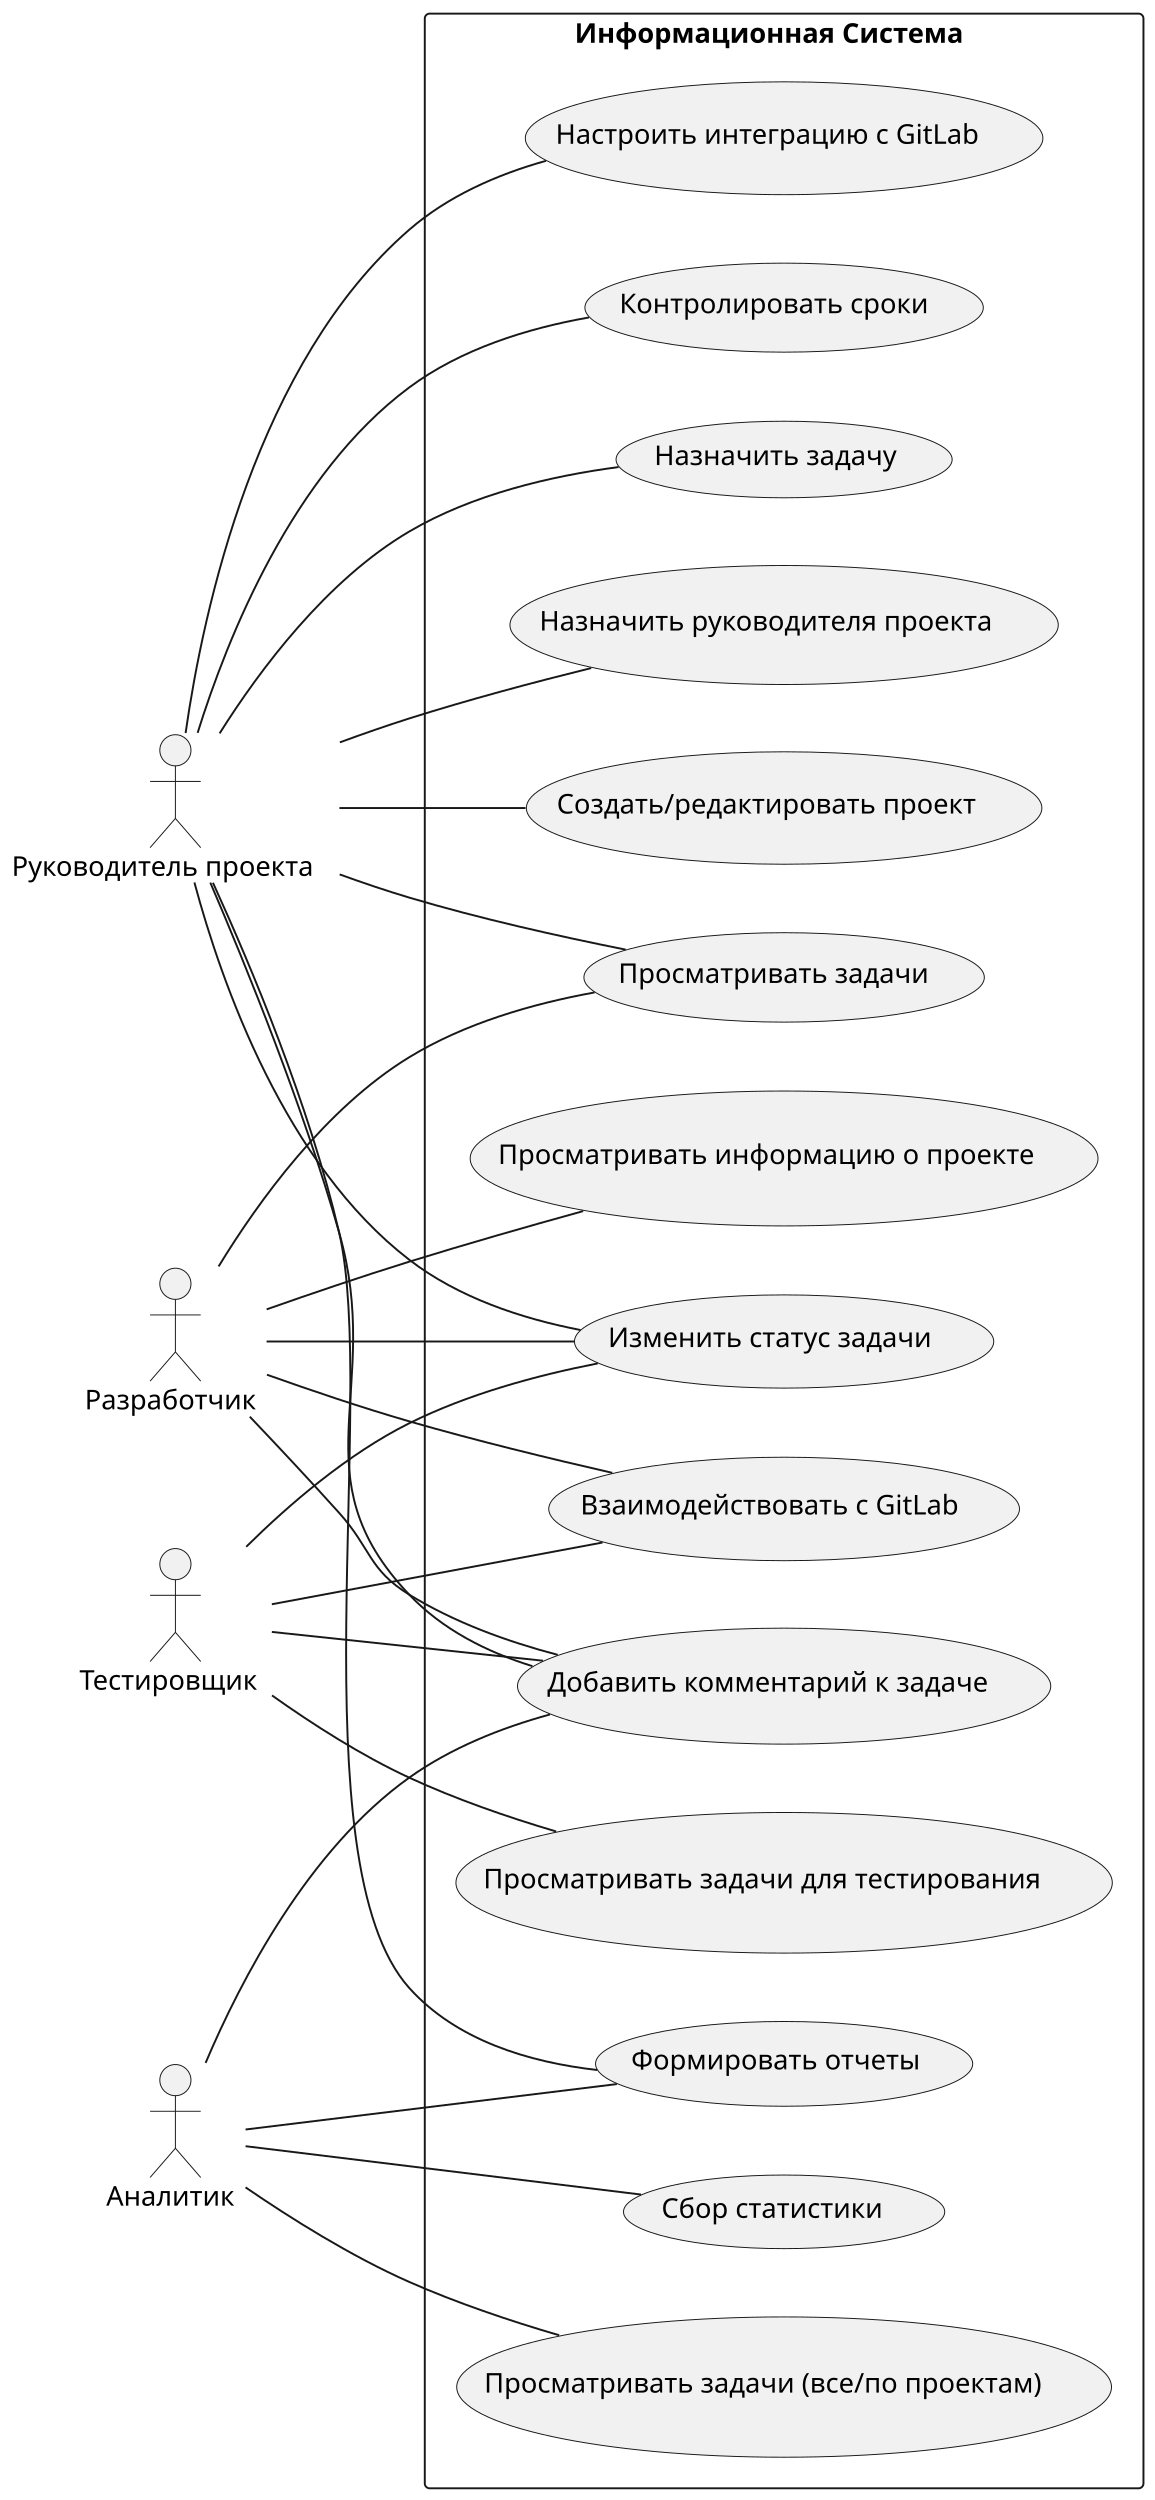
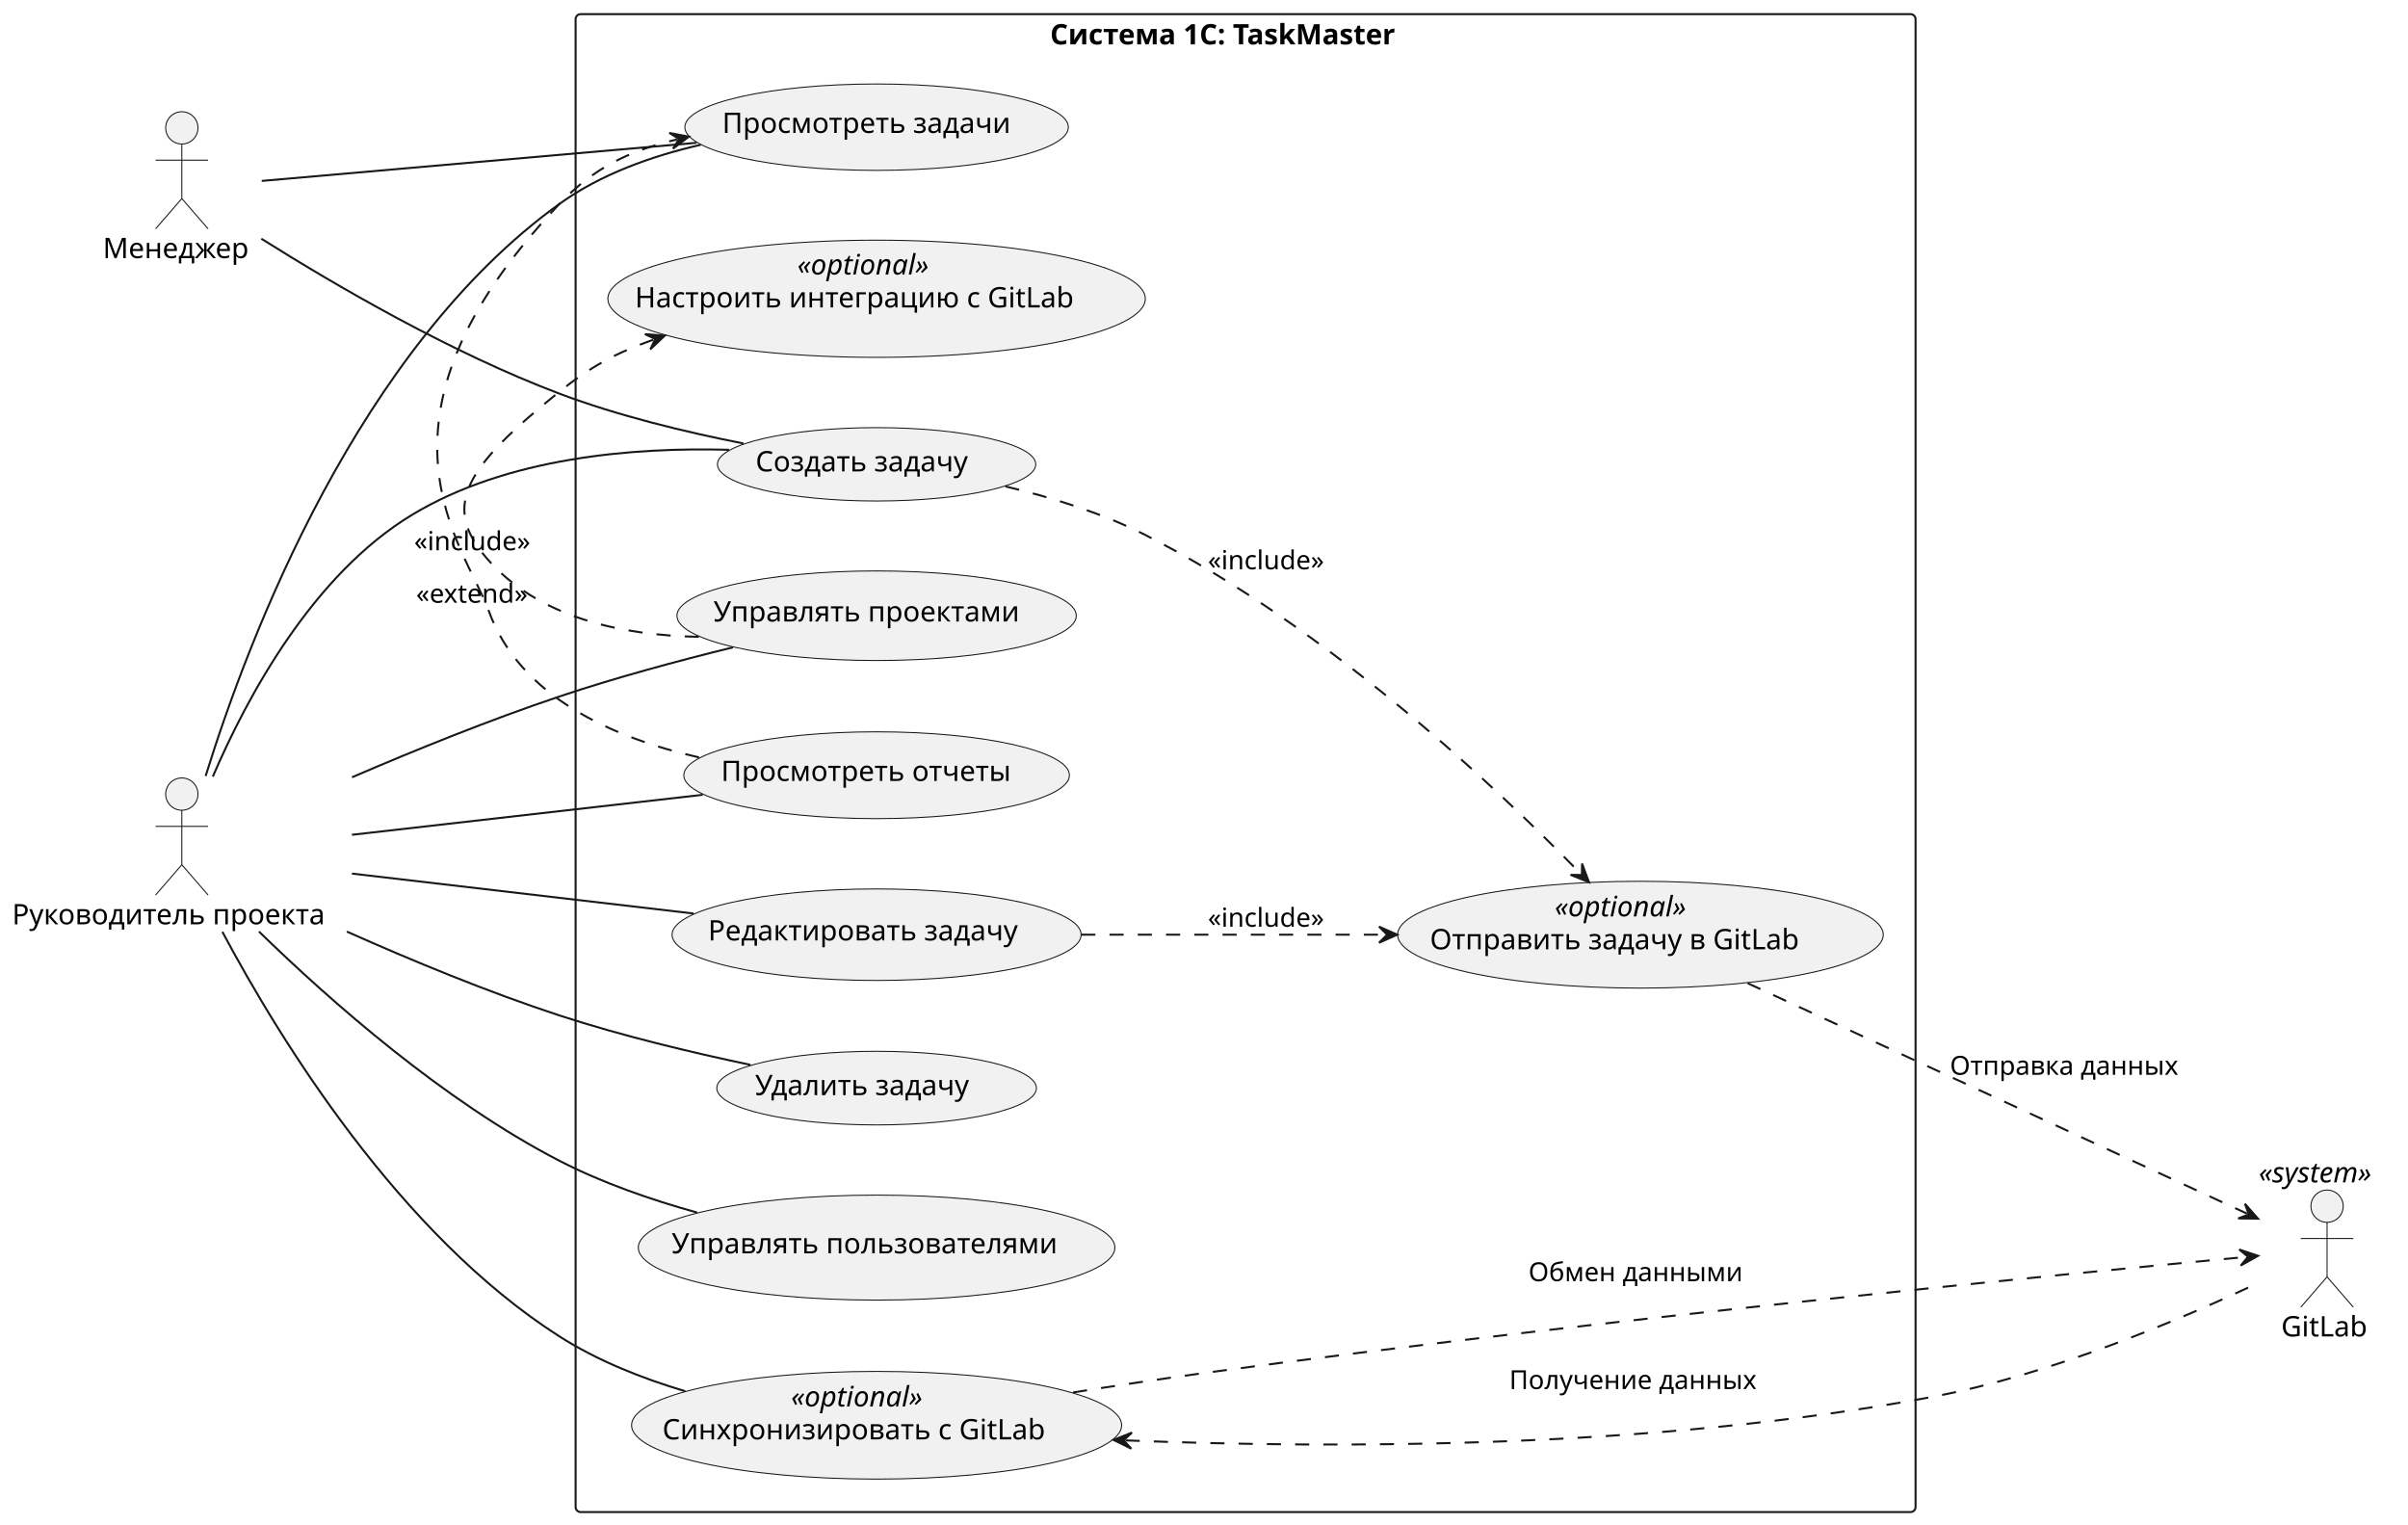
- <svg xmlns="http://www.w3.org/2000/svg" contentStyleType="text/css" height="1284px" preserveAspectRatio="none" style="width:593px;height:1284px;background:#FFFFFF;" version="1.1" viewBox="0 0 593 1284" width="593px" zoomAndPan="magnify">
+ <svg xmlns="http://www.w3.org/2000/svg" contentStyleType="text/css" height="755px" preserveAspectRatio="none" style="width:1193px;height:755px;background:#FFFFFF;" version="1.1" viewBox="0 0 1193 755" width="1193px" zoomAndPan="magnify">
  <defs />
  <g>
-     <g id="cluster_Информационная Система">
-       <rect fill="none" height="1271" rx="2.5" ry="2.5" style="stroke:#181818;stroke-width:1.0;" width="369.11" x="218.17" y="7" />
-       <text fill="#000000" font-family="sans-serif" font-size="14" font-weight="bold" lengthAdjust="spacing" textLength="215.154" x="295.148" y="21.995">Информационная Система</text>
+     <g id="cluster_Система 1С: TaskMaster">
+       <rect fill="none" height="742" rx="2.5" ry="2.5" style="stroke:#181818;stroke-width:1.0;" width="663.86" x="285.17" y="7" />
+       <text fill="#000000" font-family="sans-serif" font-size="14" font-weight="bold" lengthAdjust="spacing" textLength="193.69" x="520.255" y="21.995">Система 1С: TaskMaster</text>
    </g>
-     <g id="elem_Создать/редактировать проект">
-       <ellipse cx="402.724" cy="414.997" fill="#F1F1F1" rx="132.384" ry="28.877" style="stroke:#181818;stroke-width:0.5;" />
-       <text fill="#000000" font-family="sans-serif" font-size="14" lengthAdjust="spacing" textLength="233.605" x="285.922" y="417.844">Создать/редактировать проект</text>
+     <g id="elem_UC_CreateTask">
+       <ellipse cx="434.299" cy="230.002" fill="#F1F1F1" rx="78.859" ry="18.172" style="stroke:#181818;stroke-width:0.5;" />
+       <text fill="#000000" font-family="sans-serif" font-size="14" lengthAdjust="spacing" textLength="115.739" x="374.322" y="233.509">Создать задачу</text>
    </g>
-     <g id="elem_Назначить руководителя проекта">
-       <ellipse cx="402.718" cy="321.002" fill="#F1F1F1" rx="140.808" ry="30.562" style="stroke:#181818;stroke-width:0.5;" />
-       <text fill="#000000" font-family="sans-serif" font-size="14" lengthAdjust="spacing" textLength="251.296" x="277.07" y="323.848">Назначить руководителя проекта</text>
+     <g id="elem_UC_ViewTasks">
+       <ellipse cx="434.297" cy="62.999" fill="#F1F1F1" rx="94.997" ry="21.399" style="stroke:#181818;stroke-width:0.5;" />
+       <text fill="#000000" font-family="sans-serif" font-size="14" lengthAdjust="spacing" textLength="152.968" x="357.813" y="65.846">Просмотреть задачи</text>
    </g>
-     <g id="elem_Назначить задачу">
-       <ellipse cx="402.716" cy="236.003" fill="#F1F1F1" rx="86.316" ry="19.663" style="stroke:#181818;stroke-width:0.5;" />
-       <text fill="#000000" font-family="sans-serif" font-size="14" lengthAdjust="spacing" textLength="133.349" x="336.041" y="238.85">Назначить задачу</text>
+     <g id="elem_UC_EditTask">
+       <ellipse cx="434.298" cy="462.998" fill="#F1F1F1" rx="101.338" ry="22.668" style="stroke:#181818;stroke-width:0.5;" />
+       <text fill="#000000" font-family="sans-serif" font-size="14" lengthAdjust="spacing" textLength="167.002" x="350.797" y="465.844">Редактировать задачу</text>
    </g>
-     <g id="elem_Просматривать задачи">
-       <ellipse cx="402.72" cy="501.998" fill="#F1F1F1" rx="102.84" ry="22.968" style="stroke:#181818;stroke-width:0.5;" />
-       <text fill="#000000" font-family="sans-serif" font-size="14" lengthAdjust="spacing" textLength="170.297" x="317.571" y="504.845">Просматривать задачи</text>
+     <g id="elem_UC_DeleteTask">
+       <ellipse cx="434.302" cy="538.996" fill="#F1F1F1" rx="79.182" ry="18.236" style="stroke:#181818;stroke-width:0.5;" />
+       <text fill="#000000" font-family="sans-serif" font-size="14" lengthAdjust="spacing" textLength="116.532" x="374.056" y="542.468">Удалить задачу</text>
    </g>
-     <g id="elem_Изменить статус задачи">
-       <ellipse cx="402.719" cy="688.998" fill="#F1F1F1" rx="107.689" ry="23.938" style="stroke:#181818;stroke-width:0.5;" />
-       <text fill="#000000" font-family="sans-serif" font-size="14" lengthAdjust="spacing" textLength="180.872" x="312.283" y="691.845">Изменить статус задачи</text>
+     <g id="elem_UC_ManageProjects">
+       <ellipse cx="434.3" cy="304.996" fill="#F1F1F1" rx="98.93" ry="22.186" style="stroke:#181818;stroke-width:0.5;" />
+       <text fill="#000000" font-family="sans-serif" font-size="14" lengthAdjust="spacing" textLength="161.697" x="353.452" y="307.843">Управлять проектами</text>
    </g>
-     <g id="elem_Добавить комментарий к задаче">
-       <ellipse cx="402.725" cy="865.997" fill="#F1F1F1" rx="136.935" ry="29.787" style="stroke:#181818;stroke-width:0.5;" />
-       <text fill="#000000" font-family="sans-serif" font-size="14" lengthAdjust="spacing" textLength="243.175" x="281.137" y="868.844">Добавить комментарий к задаче</text>
+     <g id="elem_UC_ManageUsers">
+       <ellipse cx="434.298" cy="618" fill="#F1F1F1" rx="118.048" ry="26.01" style="stroke:#181818;stroke-width:0.5;" />
+       <text fill="#000000" font-family="sans-serif" font-size="14" lengthAdjust="spacing" textLength="203.185" x="332.706" y="620.846">Управлять пользователями</text>
    </g>
-     <g id="elem_Контролировать сроки">
-       <ellipse cx="402.719" cy="158.004" fill="#F1F1F1" rx="102.319" ry="22.864" style="stroke:#181818;stroke-width:0.5;" />
-       <text fill="#000000" font-family="sans-serif" font-size="14" lengthAdjust="spacing" textLength="169.155" x="318.141" y="160.85">Контролировать сроки</text>
+     <g id="elem_UC_ViewReports">
+       <ellipse cx="434.299" cy="384.004" fill="#F1F1F1" rx="95.519" ry="21.504" style="stroke:#181818;stroke-width:0.5;" />
+       <text fill="#000000" font-family="sans-serif" font-size="14" lengthAdjust="spacing" textLength="154.13" x="357.234" y="386.85">Просмотреть отчеты</text>
    </g>
-     <g id="elem_Формировать отчеты">
-       <ellipse cx="402.722" cy="1060.002" fill="#F1F1F1" rx="96.862" ry="21.772" style="stroke:#181818;stroke-width:0.5;" />
-       <text fill="#000000" font-family="sans-serif" font-size="14" lengthAdjust="spacing" textLength="157.117" x="324.163" y="1062.849">Формировать отчеты</text>
+     <g id="elem_UC_SendToGitLab">
+       <ellipse cx="812.73" cy="463" fill="#F1F1F1" rx="120.3" ry="26.46" style="stroke:#181818;stroke-width:0.5;" />
+       <text fill="#000000" font-family="sans-serif" font-size="14" font-style="italic" lengthAdjust="spacing" textLength="73.869" x="770.221" y="453.932">«optional»</text>
+       <text fill="#000000" font-family="sans-serif" font-size="14" lengthAdjust="spacing" textLength="197.483" x="708.414" y="470.228">Отправить задачу в GitLab</text>
    </g>
-     <g id="elem_Настроить интеграцию с GitLab">
-       <ellipse cx="402.72" cy="71.002" fill="#F1F1F1" rx="132.91" ry="28.982" style="stroke:#181818;stroke-width:0.5;" />
-       <text fill="#000000" font-family="sans-serif" font-size="14" lengthAdjust="spacing" textLength="234.712" x="285.364" y="73.849">Настроить интеграцию с GitLab</text>
+     <g id="elem_UC_SyncWithGitLab">
+       <ellipse cx="434.299" cy="705.998" fill="#F1F1F1" rx="121.389" ry="26.678" style="stroke:#181818;stroke-width:0.5;" />
+       <text fill="#000000" font-family="sans-serif" font-size="14" font-style="italic" lengthAdjust="spacing" textLength="73.869" x="391.89" y="696.688">«optional»</text>
+       <text fill="#000000" font-family="sans-serif" font-size="14" lengthAdjust="spacing" textLength="201.339" x="328.156" y="712.985">Синхронизировать с GitLab</text>
    </g>
-     <g id="elem_Просматривать информацию о проекте">
-       <ellipse cx="402.716" cy="594.995" fill="#F1F1F1" rx="161.226" ry="34.645" style="stroke:#181818;stroke-width:0.5;" />
-       <text fill="#000000" font-family="sans-serif" font-size="14" lengthAdjust="spacing" textLength="293.781" x="255.825" y="597.842">Просматривать информацию о проекте</text>
+     <g id="elem_UC_SetupGitLab">
+       <ellipse cx="434.3" cy="147.996" fill="#F1F1F1" rx="133.13" ry="29.026" style="stroke:#181818;stroke-width:0.5;" />
+       <text fill="#000000" font-family="sans-serif" font-size="14" font-style="italic" lengthAdjust="spacing" textLength="73.869" x="394.993" y="135.983">«optional»</text>
+       <text fill="#000000" font-family="sans-serif" font-size="14" lengthAdjust="spacing" textLength="234.712" x="314.572" y="152.28">Настроить интеграцию с GitLab</text>
    </g>
-     <g id="elem_Взаимодействовать с GitLab">
-       <ellipse cx="402.725" cy="774.997" fill="#F1F1F1" rx="120.885" ry="26.577" style="stroke:#181818;stroke-width:0.5;" />
-       <text fill="#000000" font-family="sans-serif" font-size="14" lengthAdjust="spacing" textLength="209.241" x="298.104" y="777.844">Взаимодействовать с GitLab</text>
+     <g id="elem_Manager">
+       <ellipse cx="90.085" cy="63.35" fill="#F1F1F1" rx="8" ry="8" style="stroke:#181818;stroke-width:0.5;" />
+       <path d="M90.085,71.35 L90.085,98.35 M77.085,79.35 L103.085,79.35 M90.085,98.35 L77.085,113.35 M90.085,98.35 L103.085,113.35 " fill="none" style="stroke:#181818;stroke-width:0.5;" />
+       <text fill="#000000" font-family="sans-serif" font-size="14" lengthAdjust="spacing" textLength="78.251" x="50.96" y="127.845">Менеджер</text>
    </g>
-     <g id="elem_Просматривать задачи для тестирования">
-       <ellipse cx="402.723" cy="967.001" fill="#F1F1F1" rx="168.553" ry="36.111" style="stroke:#181818;stroke-width:0.5;" />
-       <text fill="#000000" font-family="sans-serif" font-size="14" lengthAdjust="spacing" textLength="308.923" x="248.262" y="969.847">Просматривать задачи для тестирования</text>
+     <g id="elem_Lead">
+       <ellipse cx="90.085" cy="393.35" fill="#F1F1F1" rx="8" ry="8" style="stroke:#181818;stroke-width:0.5;" />
+       <path d="M90.085,401.35 L90.085,428.35 M77.085,409.35 L103.085,409.35 M90.085,428.35 L77.085,443.35 M90.085,428.35 L103.085,443.35 " fill="none" style="stroke:#181818;stroke-width:0.5;" />
+       <text fill="#000000" font-family="sans-serif" font-size="14" lengthAdjust="spacing" textLength="168.171" x="6" y="457.845">Руководитель проекта</text>
    </g>
-     <g id="elem_Просматривать задачи (все/по проектам)">
-       <ellipse cx="402.719" cy="1226" fill="#F1F1F1" rx="168.149" ry="36.03" style="stroke:#181818;stroke-width:0.5;" />
-       <text fill="#000000" font-family="sans-serif" font-size="14" lengthAdjust="spacing" textLength="308.089" x="248.674" y="1228.847">Просматривать задачи (все/по проектам)</text>
+     <g id="elem_GL">
+       <ellipse cx="1152.902" cy="597.497" fill="#F1F1F1" rx="8" ry="8" style="stroke:#181818;stroke-width:0.5;" />
+       <path d="M1152.902,605.497 L1152.902,632.497 M1139.902,613.497 L1165.902,613.497 M1152.902,632.497 L1139.902,647.497 M1152.902,632.497 L1165.902,647.497 " fill="none" style="stroke:#181818;stroke-width:0.5;" />
+       <text fill="#000000" font-family="sans-serif" font-size="14" lengthAdjust="spacing" textLength="45.493" x="1130.156" y="661.992">GitLab</text>
+       <text fill="#000000" font-family="sans-serif" font-size="14" font-style="italic" lengthAdjust="spacing" textLength="67.744" x="1119.03" y="585.695">«system»</text>
    </g>
-     <g id="elem_Сбор статистики">
-       <ellipse cx="402.721" cy="1136" fill="#F1F1F1" rx="82.501" ry="18.9" style="stroke:#181818;stroke-width:0.5;" />
-       <text fill="#000000" font-family="sans-serif" font-size="14" lengthAdjust="spacing" textLength="124.503" x="339.706" y="1139.103">Сбор статистики</text>
+     <g id="link_Manager_UC_CreateTask">
+       <path d="M129.47,118.24 C166.06,141.27 223.4,174.7 277.17,195 C306.28,205.99 339.8,214.06 368.3,219.67 " fill="none" id="Manager-UC_CreateTask" style="stroke:#181818;stroke-width:1.0;" />
    </g>
-     <g id="elem_Руководитель проекта">
-       <ellipse cx="90.085" cy="385.35" fill="#F1F1F1" rx="8" ry="8" style="stroke:#181818;stroke-width:0.5;" />
-       <path d="M90.085,393.35 L90.085,420.35 M77.085,401.35 L103.085,401.35 M90.085,420.35 L77.085,435.35 M90.085,420.35 L103.085,435.35 " fill="none" style="stroke:#181818;stroke-width:0.5;" />
-       <text fill="#000000" font-family="sans-serif" font-size="14" lengthAdjust="spacing" textLength="168.171" x="6" y="449.845">Руководитель проекта</text>
+     <g id="link_Manager_UC_ViewTasks">
+       <path d="M129.68,89.62 C181.59,85.07 275.44,76.84 345.11,70.73 " fill="none" id="Manager-UC_ViewTasks" style="stroke:#181818;stroke-width:1.0;" />
    </g>
-     <g id="elem_Разработчик">
-       <ellipse cx="90.086" cy="659.35" fill="#F1F1F1" rx="8" ry="8" style="stroke:#181818;stroke-width:0.5;" />
-       <path d="M90.086,667.35 L90.086,694.35 M77.086,675.35 L103.086,675.35 M90.086,694.35 L77.086,709.35 M90.086,694.35 L103.086,709.35 " fill="none" style="stroke:#181818;stroke-width:0.5;" />
-       <text fill="#000000" font-family="sans-serif" font-size="14" lengthAdjust="spacing" textLength="93.112" x="43.53" y="723.845">Разработчик</text>
+     <g id="link_Lead_UC_CreateTask">
+       <path d="M105.44,384.69 C122.49,345.01 154.97,284.73 204.17,255 C251.09,226.65 313.41,221.48 361.22,222.81 " fill="none" id="Lead-UC_CreateTask" style="stroke:#181818;stroke-width:1.0;" />
    </g>
-     <g id="elem_Тестировщик">
-       <ellipse cx="90.09" cy="803.35" fill="#F1F1F1" rx="8" ry="8" style="stroke:#181818;stroke-width:0.5;" />
-       <path d="M90.09,811.35 L90.09,838.35 M77.09,819.35 L103.09,819.35 M90.09,838.35 L77.09,853.35 M90.09,838.35 L103.09,853.35 " fill="none" style="stroke:#181818;stroke-width:0.5;" />
-       <text fill="#000000" font-family="sans-serif" font-size="14" lengthAdjust="spacing" textLength="98.561" x="40.81" y="867.845">Тестировщик</text>
+     <g id="link_Lead_UC_ViewTasks">
+       <path d="M101.88,384.39 C123.19,315.7 177.48,172.76 277.17,101 C297.55,86.33 322.89,77.28 347.2,71.71 " fill="none" id="Lead-UC_ViewTasks" style="stroke:#181818;stroke-width:1.0;" />
    </g>
-     <g id="elem_Аналитик">
-       <ellipse cx="90.083" cy="1068.35" fill="#F1F1F1" rx="8" ry="8" style="stroke:#181818;stroke-width:0.5;" />
-       <path d="M90.083,1076.35 L90.083,1103.35 M77.083,1084.35 L103.083,1084.35 M90.083,1103.35 L77.083,1118.35 M90.083,1103.35 L103.083,1118.35 " fill="none" style="stroke:#181818;stroke-width:0.5;" />
-       <text fill="#000000" font-family="sans-serif" font-size="14" lengthAdjust="spacing" textLength="71.066" x="54.55" y="1132.845">Аналитик</text>
+     <g id="link_Lead_UC_EditTask">
+       <path d="M174.36,432.73 C225.61,438.72 291.27,446.4 343.64,452.52 " fill="none" id="Lead-UC_EditTask" style="stroke:#181818;stroke-width:1.0;" />
    </g>
-     <g id="link_Руководитель проекта_Создать/редактировать проект">
-       <path d="M174.33,415 C203.71,415 237.52,415 269.93,415 " fill="none" id="Руководитель проекта-Создать/редактировать проект" style="stroke:#181818;stroke-width:1.0;" />
+     <g id="link_Lead_UC_DeleteTask">
+       <path d="M171.85,461.47 C204.11,475.84 241.91,491.46 277.17,503 C307.84,513.04 342.77,521.37 371.81,527.48 " fill="none" id="Lead-UC_DeleteTask" style="stroke:#181818;stroke-width:1.0;" />
    </g>
-     <g id="link_Руководитель проекта_Назначить руководителя проекта">
-       <path d="M174.55,381.27 C186.43,376.91 198.55,372.68 210.17,369 C240.24,359.47 273.43,350.59 303.62,343.12 " fill="none" id="Руководитель проекта-Назначить руководителя проекта" style="stroke:#181818;stroke-width:1.0;" />
+     <g id="link_Lead_UC_ManageProjects">
+       <path d="M174.39,385.02 C206.16,371.35 242.97,356.48 277.17,345 C304.89,335.69 336,327.32 363.1,320.67 " fill="none" id="Lead-UC_ManageProjects" style="stroke:#181818;stroke-width:1.0;" />
    </g>
-     <g id="link_Руководитель проекта_Назначить задачу">
-       <path d="M112.8,376.66 C133.49,343.81 167.74,297.97 210.17,273 C242.43,254.02 282.53,244.53 317.69,239.88 " fill="none" id="Руководитель проекта-Назначить задачу" style="stroke:#181818;stroke-width:1.0;" />
+     <g id="link_Lead_UC_ManageUsers">
+       <path d="M128.3,461.45 C163.63,495.86 219.73,545.32 277.17,575 C298.28,585.9 322.46,594.29 345.39,600.64 " fill="none" id="Lead-UC_ManageUsers" style="stroke:#181818;stroke-width:1.0;" />
    </g>
-     <g id="link_Руководитель проекта_Просматривать задачи">
-       <path d="M174.44,449.1 C186.33,453.41 198.49,457.52 210.17,461 C246.18,471.74 286.8,480.84 321.33,487.73 " fill="none" id="Руководитель проекта-Просматривать задачи" style="stroke:#181818;stroke-width:1.0;" />
+     <g id="link_Lead_UC_ViewReports">
+       <path d="M174.36,413.51 C227.09,407.5 295.08,399.75 348.16,393.7 " fill="none" id="Lead-UC_ViewReports" style="stroke:#181818;stroke-width:1.0;" />
    </g>
-     <g id="link_Руководитель проекта_Изменить статус задачи">
-       <path d="M99.85,453.23 C113.87,505.4 146.5,597.97 210.17,647 C235.26,666.32 267.4,677.14 298.15,683.1 " fill="none" id="Руководитель проекта-Изменить статус задачи" style="stroke:#181818;stroke-width:1.0;" />
+     <g id="link_Lead_UC_SyncWithGitLab">
+       <path d="M110.17,461.57 C138.79,515.23 198.04,611.51 277.17,662 C295.93,673.97 317.97,682.74 339.5,689.15 " fill="none" id="Lead-UC_SyncWithGitLab" style="stroke:#181818;stroke-width:1.0;" />
    </g>
-     <g id="link_Руководитель проекта_Добавить комментарий к задаче">
-       <path d="M108.01,453.3 C126.46,496.31 155.8,568.54 174.17,633 C197.25,713.98 152.12,758.01 210.17,819 C227.17,836.86 249.76,848.39 273.45,855.74 " fill="none" id="Руководитель проекта-Добавить комментарий к задаче" style="stroke:#181818;stroke-width:1.0;" />
+     <g id="link_UC_ManageProjects_UC_SetupGitLab">
+       <path d="M346.23,315.45 C308.16,314.76 266.59,306.01 241.11,276.5 C218.68,250.52 230.25,231.64 277.17,194 C292.36,181.82 305.012,174.857 323.682,168.267 " fill="none" id="UC_ManageProjects-to-UC_SetupGitLab" style="stroke:#181818;stroke-width:1.0;stroke-dasharray:7.0,7.0;" />
+       <polygon fill="#181818" points="329.34,166.27,319.522,165.494,324.625,167.934,322.185,173.037,329.34,166.27" style="stroke:#181818;stroke-width:1.0;" />
+       <text fill="#000000" font-family="sans-serif" font-size="13" lengthAdjust="spacing" textLength="63.007" x="205.17" y="272.567">«include»</text>
    </g>
-     <g id="link_Руководитель проекта_Контролировать сроки">
-       <path d="M101.5,376.39 C116.84,327.25 150.36,243.43 210.17,199 C236.65,179.33 270.57,168.68 302.48,163.04 " fill="none" id="Руководитель проекта-Контролировать сроки" style="stroke:#181818;stroke-width:1.0;" />
+     <g id="link_UC_CreateTask_UC_SendToGitLab">
+       <path d="M498.12,240.94 C520.74,246.33 545.96,254.09 567.43,265 C657.96,310.99 741.719,390.376 783.039,432.706 " fill="none" id="UC_CreateTask-to-UC_SendToGitLab" style="stroke:#181818;stroke-width:1.0;stroke-dasharray:7.0,7.0;" />
+       <polygon fill="#181818" points="787.23,437,783.806,427.766,783.737,433.422,778.081,433.354,787.23,437" style="stroke:#181818;stroke-width:1.0;" />
+       <text fill="#000000" font-family="sans-serif" font-size="13" lengthAdjust="spacing" textLength="63.007" x="598.43" y="281.997">«include»</text>
    </g>
-     <g id="link_Руководитель проекта_Формировать отчеты">
-       <path d="M109.38,453.38 C128.9,496.16 159.04,567.9 174.17,633 C193.77,717.35 152.35,956.54 210.17,1021 C234.31,1047.9 271.51,1059.17 306.74,1063.16 " fill="none" id="Руководитель проекта-Формировать отчеты" style="stroke:#181818;stroke-width:1.0;" />
+     <g id="link_UC_EditTask_UC_SendToGitLab">
+       <path d="M535.68,463 C583.82,463 635.83,463 686.22,463 " fill="none" id="UC_EditTask-to-UC_SendToGitLab" style="stroke:#181818;stroke-width:1.0;stroke-dasharray:7.0,7.0;" />
+       <polygon fill="#181818" points="692.22,463,683.22,459,687.22,463,683.22,467,692.22,463" style="stroke:#181818;stroke-width:1.0;" />
+       <text fill="#000000" font-family="sans-serif" font-size="13" lengthAdjust="spacing" textLength="63.007" x="598.43" y="459.067">«include»</text>
    </g>
-     <g id="link_Руководитель проекта_Настроить интеграцию с GitLab">
-       <path d="M95.32,376.49 C104.42,312.85 131.84,186.02 210.17,118 C229.95,100.83 255.01,89.72 280.44,82.59 " fill="none" id="Руководитель проекта-Настроить интеграцию с GitLab" style="stroke:#181818;stroke-width:1.0;" />
+     <g id="link_UC_ViewReports_UC_ViewTasks">
+       <path d="M346.34,375.19 C303.24,365.4 257.36,344.97 242.11,302.5 C230.66,270.64 174.8,208.56 277.17,101 C294,83.31 311.699,74.63 335.449,69.06 " fill="none" id="UC_ViewReports-to-UC_ViewTasks" style="stroke:#181818;stroke-width:1.0;stroke-dasharray:7.0,7.0;" />
+       <polygon fill="#181818" points="341.29,67.69,331.614,65.851,336.422,68.832,333.441,73.639,341.29,67.69" style="stroke:#181818;stroke-width:1.0;" />
+       <text fill="#000000" font-family="sans-serif" font-size="13" lengthAdjust="spacing" textLength="61.185" x="206.17" y="298.567">«extend»</text>
    </g>
-     <g id="link_Разработчик_Просматривать задачи">
-       <path d="M112.27,650.45 C132.83,616.77 167.19,569.27 210.17,543 C238.61,525.62 273.34,515.53 305.39,509.71 " fill="none" id="Разработчик-Просматривать задачи" style="stroke:#181818;stroke-width:1.0;" />
+     <g id="link_UC_SendToGitLab_GL">
+       <path d="M865.83,487.03 C936.23,519.51 1054.262,573.957 1113.252,601.167 " fill="none" id="UC_SendToGitLab-to-GL" style="stroke:#181818;stroke-width:1.0;stroke-dasharray:7.0,7.0;" />
+       <polygon fill="#181818" points="1118.7,603.68,1112.203,596.278,1114.16,601.586,1108.852,603.543,1118.7,603.68" style="stroke:#181818;stroke-width:1.0;" />
+       <text fill="#000000" font-family="sans-serif" font-size="13" lengthAdjust="spacing" textLength="122.046" x="966.03" y="532.387">Отправка данных</text>
    </g>
-     <g id="link_Разработчик_Изменить статус задачи">
-       <path d="M136.92,689 C178.35,689 240.93,689 294.86,689 " fill="none" id="Разработчик-Изменить статус задачи" style="stroke:#181818;stroke-width:1.0;" />
+     <g id="link_UC_SyncWithGitLab_GL">
+       <path d="M531.63,689.75 C553.25,686.33 576.1,682.88 597.43,680 C794.65,653.35 1026.556,630.742 1112.736,622.632 " fill="none" id="UC_SyncWithGitLab-to-GL" style="stroke:#181818;stroke-width:1.0;stroke-dasharray:7.0,7.0;" />
+       <polygon fill="#181818" points="1118.71,622.07,1109.375,618.931,1113.732,622.538,1110.124,626.896,1118.71,622.07" style="stroke:#181818;stroke-width:1.0;" />
+       <text fill="#000000" font-family="sans-serif" font-size="13" lengthAdjust="spacing" textLength="111.16" x="757.23" y="634.627">Обмен данными</text>
    </g>
-     <g id="link_Разработчик_Добавить комментарий к задаче">
-       <path d="M128.3,727.61 C142.79,742.85 159.41,760.6 174.17,777 C190.61,795.28 189.23,806.12 210.17,819 C233.14,833.13 260.1,843.01 286.43,849.92 " fill="none" id="Разработчик-Добавить комментарий к задаче" style="stroke:#181818;stroke-width:1.0;" />
-     </g>
-     <g id="link_Разработчик_Просматривать информацию о проекте">
-       <path d="M136.96,672.47 C158.99,664.72 185.84,655.55 210.17,648 C239.01,639.06 270.51,630.03 299.49,622.03 " fill="none" id="Разработчик-Просматривать информацию о проекте" style="stroke:#181818;stroke-width:1.0;" />
-     </g>
-     <g id="link_Разработчик_Взаимодействовать с GitLab">
-       <path d="M137.11,706.06 C159.07,713.88 185.8,722.96 210.17,730 C243.98,739.76 281.59,748.95 314.47,756.45 " fill="none" id="Разработчик-Взаимодействовать с GitLab" style="stroke:#181818;stroke-width:1.0;" />
-     </g>
-     <g id="link_Тестировщик_Просматривать задачи для тестирования">
-       <path d="M139.7,870.77 C160.51,885.56 185.64,901.66 210.17,913 C233.85,923.95 260.22,933.14 285.64,940.65 " fill="none" id="Тестировщик-Просматривать задачи для тестирования" style="stroke:#181818;stroke-width:1.0;" />
-     </g>
-     <g id="link_Тестировщик_Изменить статус задачи">
-       <path d="M126.47,794.41 C148.51,772.63 178.62,746.72 210.17,731 C240.04,716.13 275.11,706.49 307.02,700.25 " fill="none" id="Тестировщик-Изменить статус задачи" style="stroke:#181818;stroke-width:1.0;" />
-     </g>
-     <g id="link_Тестировщик_Добавить комментарий к задаче">
-       <path d="M139.62,838.16 C176.91,842.12 230.1,847.77 278.84,852.95 " fill="none" id="Тестировщик-Добавить комментарий к задаче" style="stroke:#181818;stroke-width:1.0;" />
-     </g>
-     <g id="link_Тестировщик_Взаимодействовать с GitLab">
-       <path d="M139.62,823.94 C184.93,815.48 253.72,802.63 309.47,792.23 " fill="none" id="Тестировщик-Взаимодействовать с GitLab" style="stroke:#181818;stroke-width:1.0;" />
-     </g>
-     <g id="link_Аналитик_Просматривать задачи (все/по проектам)">
-       <path d="M126.11,1123.43 C149.1,1139.18 180.33,1158.84 210.17,1172 C234.43,1182.7 261.37,1191.84 287.19,1199.39 " fill="none" id="Аналитик-Просматривать задачи (все/по проектам)" style="stroke:#181818;stroke-width:1.0;" />
-     </g>
-     <g id="link_Аналитик_Формировать отчеты">
-       <path d="M126.12,1093.71 C172.05,1088.1 254.16,1078.05 316.84,1070.38 " fill="none" id="Аналитик-Формировать отчеты" style="stroke:#181818;stroke-width:1.0;" />
-     </g>
-     <g id="link_Аналитик_Добавить комментарий к задаче">
-       <path d="M105.59,1059.52 C123.6,1017.08 158.4,949.94 210.17,913 C231.43,897.84 257.01,887.53 282.46,880.55 " fill="none" id="Аналитик-Добавить комментарий к задаче" style="stroke:#181818;stroke-width:1.0;" />
-     </g>
-     <g id="link_Аналитик_Сбор статистики">
-       <path d="M126.12,1102.29 C175.15,1108.28 265.38,1119.32 329.23,1127.13 " fill="none" id="Аналитик-Сбор статистики" style="stroke:#181818;stroke-width:1.0;" />
+     <g id="link_UC_SyncWithGitLab_GL">
+       <path d="M557.665,713.496 C664.125,717.697 819.52,717.65 957.03,692 C1016.16,680.97 1080.81,653.41 1118.78,635.48 " fill="none" id="UC_SyncWithGitLab-backto-GL" style="stroke:#181818;stroke-width:1.0;stroke-dasharray:7.0,7.0;" />
+       <polygon fill="#181818" points="551.67,713.26,560.505,717.612,556.666,713.457,560.821,709.618,551.67,713.26" style="stroke:#181818;stroke-width:1.0;" />
+       <text fill="#000000" font-family="sans-serif" font-size="13" lengthAdjust="spacing" textLength="130.4" x="747.73" y="688.067">Получение данных</text>
    </g>
  </g>
</svg>
